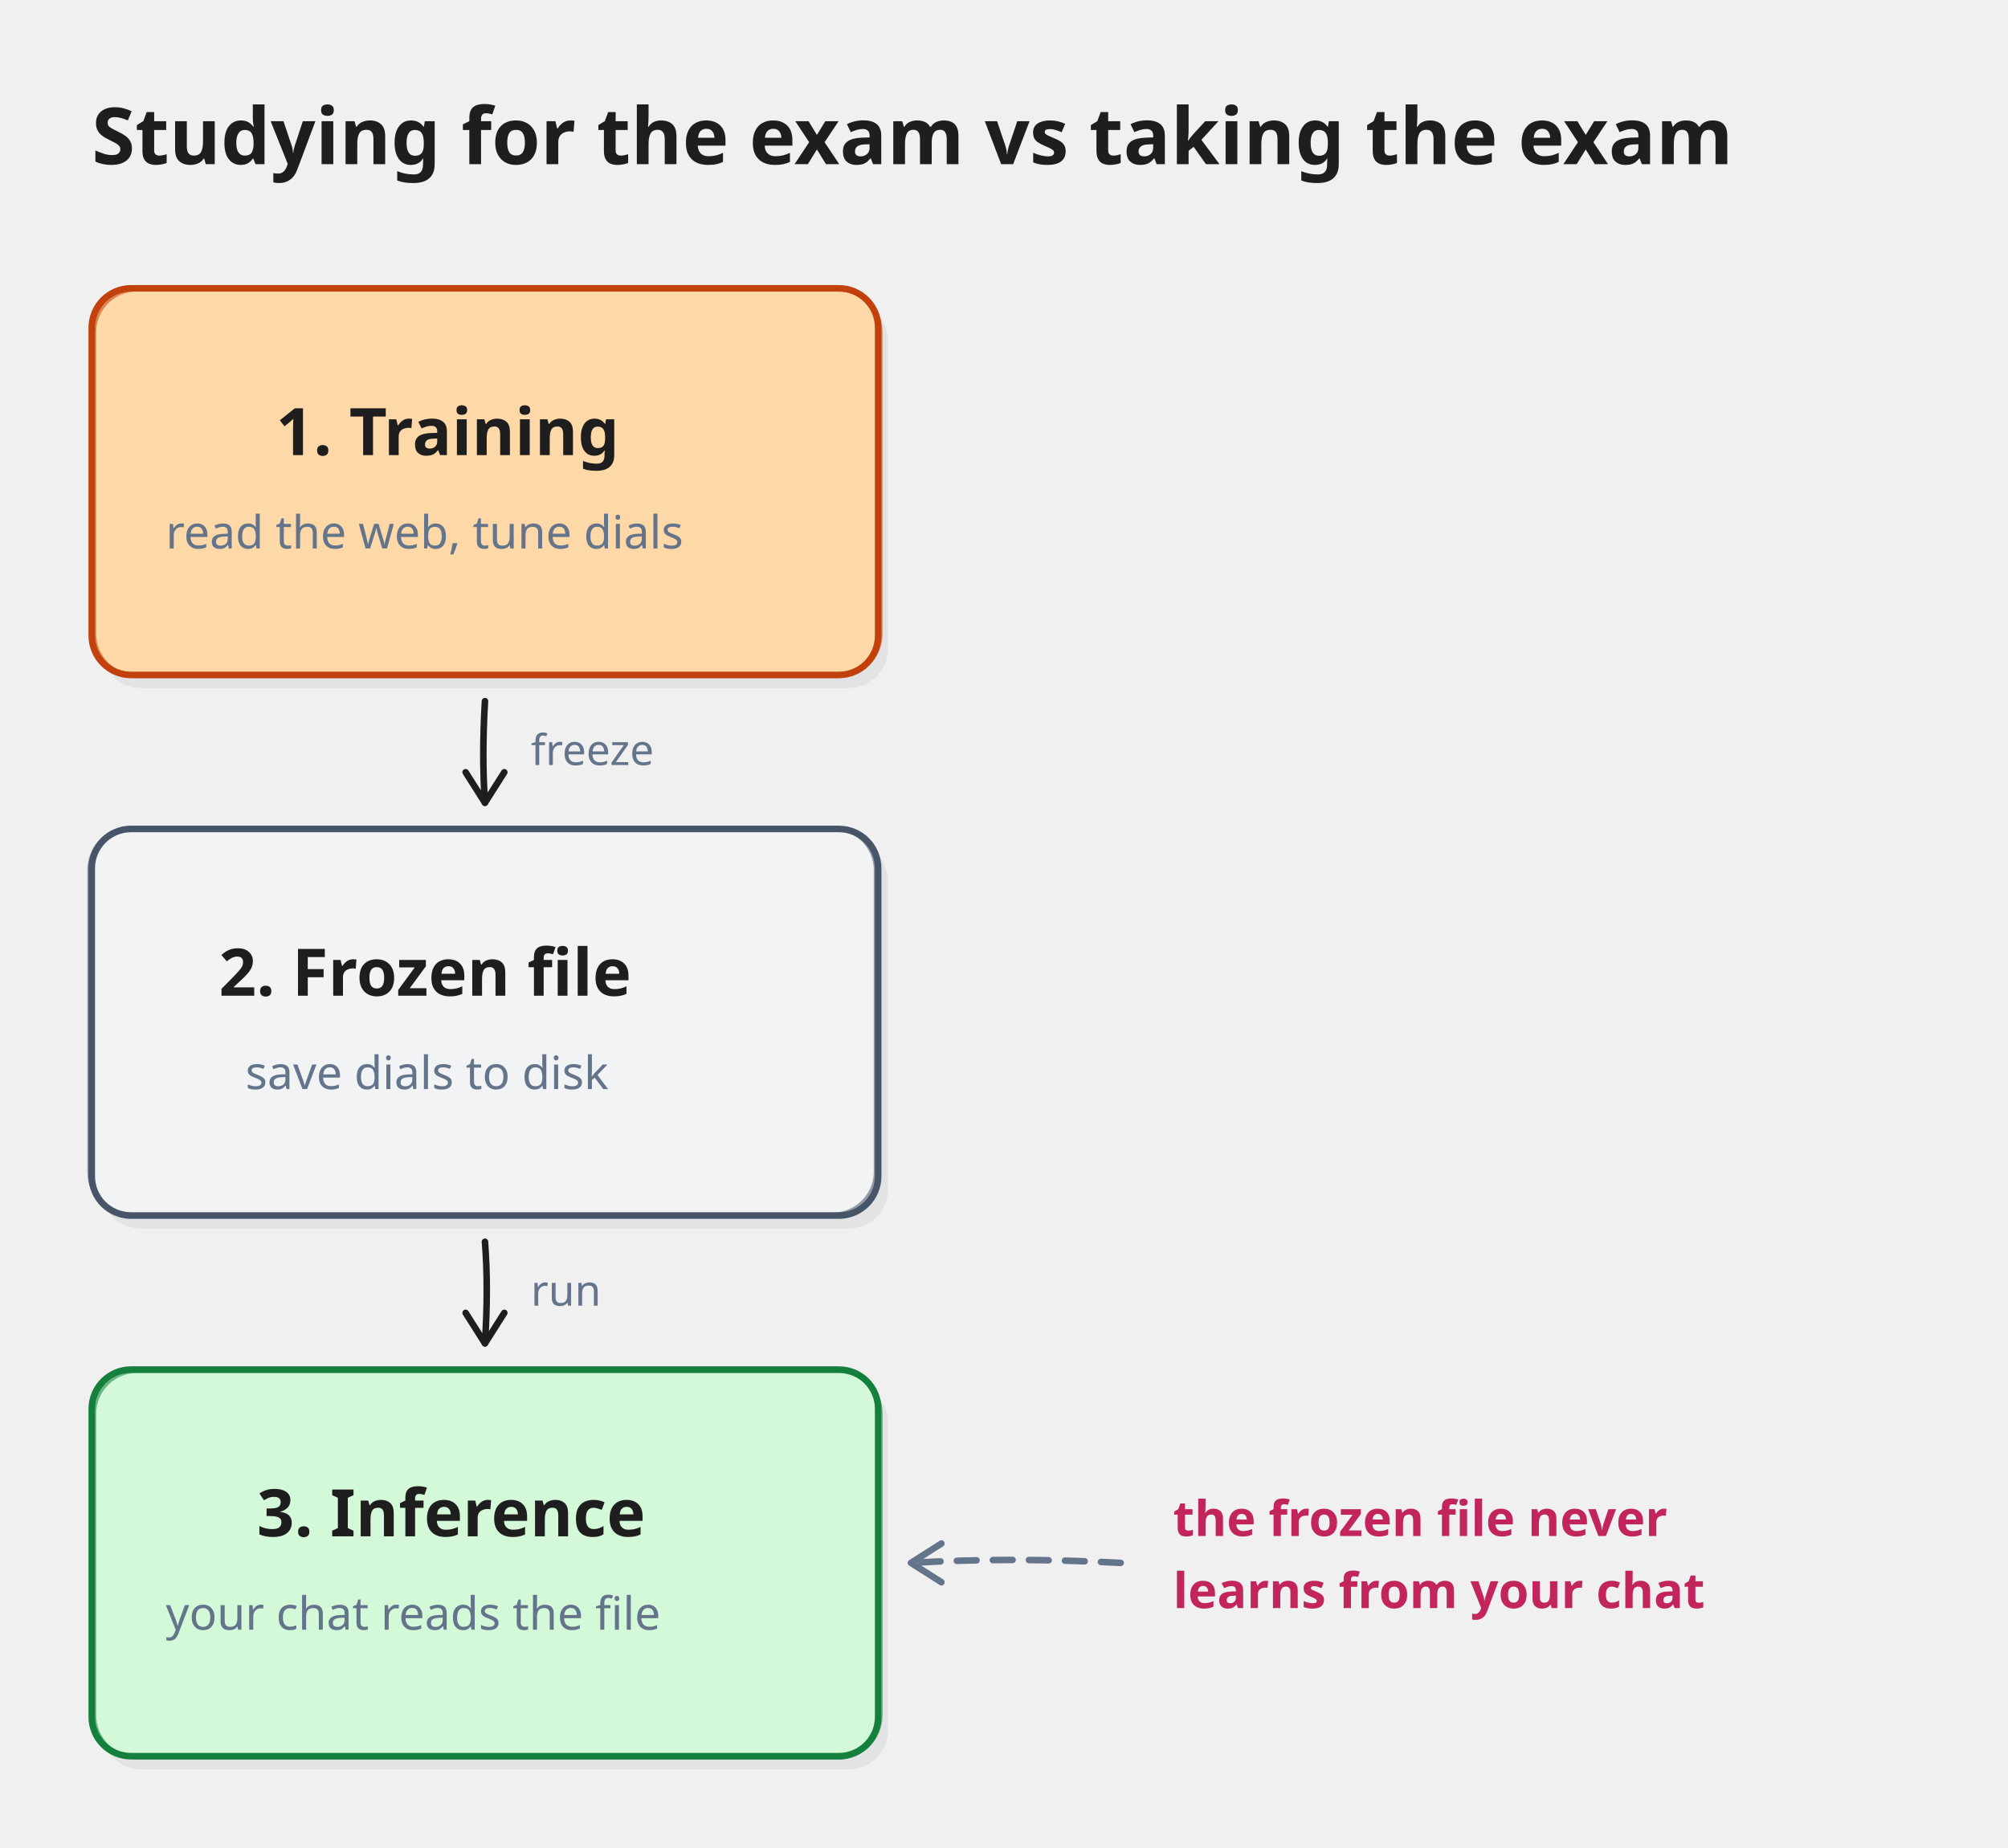
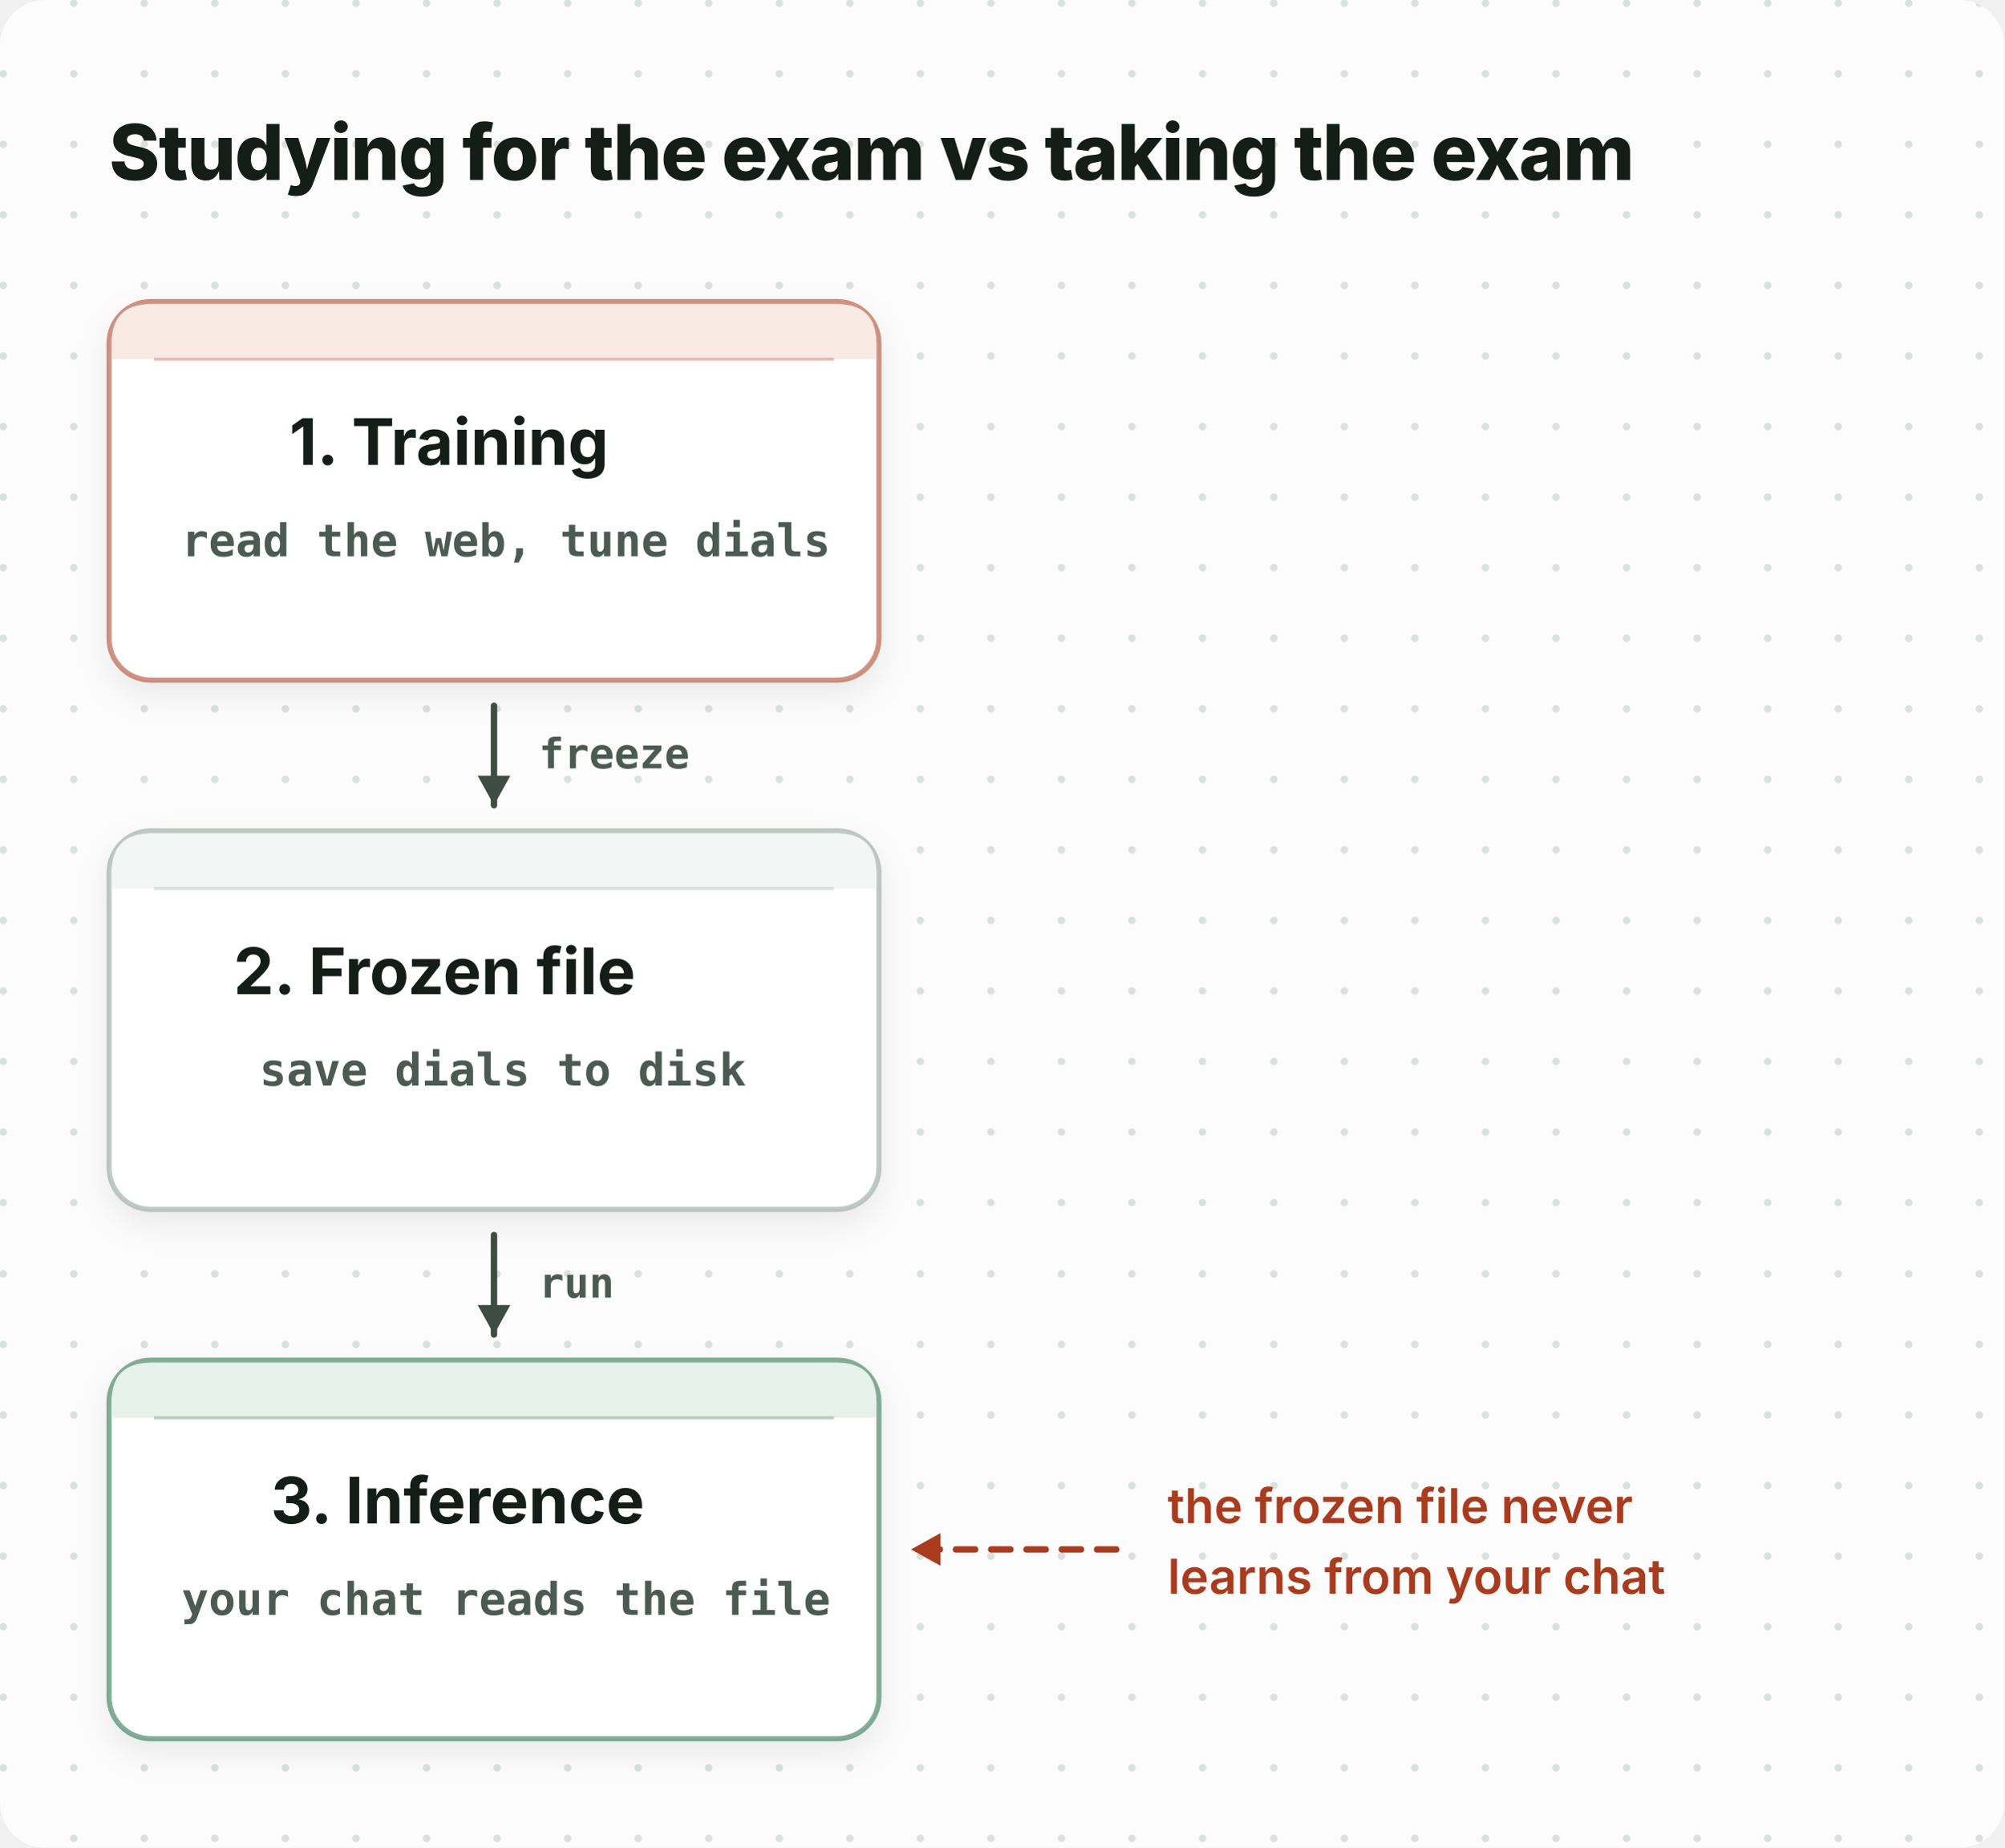
- <svg xmlns="http://www.w3.org/2000/svg" viewBox="-28.0 -28.0 612.8 564.0" width="100%" height="auto" class="excalidraw-svg">
+ <svg xmlns="http://www.w3.org/2000/svg" viewBox="-34.0 -34.0 624.8 576.0" width="100%" height="auto" class="excalidraw-svg">
  <defs>
+     <pattern id="draft-dots" width="22" height="22" patternUnits="userSpaceOnUse">
+       <circle cx="11" cy="11" r="1.15" fill="#c7d3cc" opacity="0.65" />
+     </pattern>
+     <filter id="card-shadow" x="-10%" y="-10%" width="125%" height="130%">
+       <feDropShadow dx="0" dy="4" stdDeviation="5" flood-color="#141d18" flood-opacity="0.08" />
+     </filter>
    <style>
- .excalidraw-text { font-family: "Virgil", "Comic Neue", "Caveat", "Segoe Print", "Bradley Hand", ui-rounded, sans-serif; }
+ .ed-title { font-family: "Bricolage Grotesque", -apple-system, BlinkMacSystemFont, sans-serif; letter-spacing: -0.015em; }
+ .ed-label { font-family: "Bricolage Grotesque", -apple-system, BlinkMacSystemFont, sans-serif; }
+ .ed-mono  { font-family: "IBM Plex Mono", ui-monospace, SFMono-Regular, monospace; }
</style>
  </defs>
-   <text x="0.0" y="22.1" font-size="24" font-weight="700" fill="#1e1e1e" class="excalidraw-text">Studying for the exam vs taking the exam</text>
-   <rect x="3.0" y="64.0" width="240.0" height="118.0" rx="12" fill="#0f172a" fill-opacity="0.06" />
-   <rect x="0.0" y="60.0" width="240.0" height="118.0" rx="12" fill="#ffd8a8" stroke="#c2410c" stroke-width="2" />
-   <rect x="0.8" y="60.4" width="240.0" height="118.0" rx="13" fill="none" stroke="#c2410c" stroke-width="1.1" stroke-opacity="0.55" />
-   <text x="56.2" y="110.9" font-size="20" font-weight="700" fill="#1e1e1e" class="excalidraw-text">1. Training</text>
-   <text x="22.6" y="139.4" font-size="14" font-weight="500" fill="#64748b" class="excalidraw-text">read the web, tune dials</text>
-   <rect x="3.0" y="229.0" width="240.0" height="118.0" rx="12" fill="#0f172a" fill-opacity="0.06" />
-   <rect x="0.0" y="225.0" width="240.0" height="118.0" rx="12" fill="#f1f3f5" stroke="#475569" stroke-width="2" />
-   <rect x="-0.8" y="224.6" width="240.0" height="118.0" rx="13" fill="none" stroke="#475569" stroke-width="1.1" stroke-opacity="0.55" />
-   <text x="38.8" y="275.9" font-size="20" font-weight="700" fill="#1e1e1e" class="excalidraw-text">2. Frozen file</text>
-   <text x="46.9" y="304.4" font-size="14" font-weight="500" fill="#64748b" class="excalidraw-text">save dials to disk</text>
-   <rect x="3.0" y="394.0" width="240.0" height="118.0" rx="12" fill="#0f172a" fill-opacity="0.06" />
-   <rect x="0.0" y="390.0" width="240.0" height="118.0" rx="12" fill="#d3f9d8" stroke="#15803d" stroke-width="2" />
-   <rect x="0.8" y="390.5" width="240.0" height="118.0" rx="13" fill="none" stroke="#15803d" stroke-width="1.1" stroke-opacity="0.55" />
-   <text x="50.4" y="440.9" font-size="20" font-weight="700" fill="#1e1e1e" class="excalidraw-text">3. Inference</text>
-   <text x="22.6" y="469.4" font-size="14" font-weight="500" fill="#64748b" class="excalidraw-text">your chat reads the file</text>
-   <path d="M 120.0 186.0 Q 119.0 203.1 120.0 217.0" fill="none" stroke="#1e1e1e" stroke-width="2" stroke-linecap="round" stroke-linejoin="round" />
-   <path d="M 114.1 207.7 L 120.0 217.0 L 125.9 207.7" fill="none" stroke="#1e1e1e" stroke-width="2" stroke-linecap="round" stroke-linejoin="round" />
-   <text x="134.0" y="205.5" font-size="13" font-weight="500" fill="#64748b" class="excalidraw-text">freeze</text>
-   <path d="M 120.0 351.0 Q 121.1 365.0 120.0 382.0" fill="none" stroke="#1e1e1e" stroke-width="2" stroke-linecap="round" stroke-linejoin="round" />
-   <path d="M 114.1 372.7 L 120.0 382.0 L 125.9 372.7" fill="none" stroke="#1e1e1e" stroke-width="2" stroke-linecap="round" stroke-linejoin="round" />
-   <text x="134.0" y="370.5" font-size="13" font-weight="500" fill="#64748b" class="excalidraw-text">run</text>
-   <text x="330.0" y="440.8" font-size="15" font-weight="600" fill="#c2255c" class="excalidraw-text">the frozen file never</text>
-   <text x="330.0" y="462.8" font-size="15" font-weight="600" fill="#c2255c" class="excalidraw-text">learns from your chat</text>
-   <path d="M 314.0 449.0 Q 280.3 447.2 250.0 449.0" fill="none" stroke="#64748b" stroke-width="2" stroke-linecap="round" stroke-linejoin="round" stroke-dasharray="6 5" />
-   <path d="M 259.3 443.1 L 250.0 449.0 L 259.3 454.9" fill="none" stroke="#64748b" stroke-width="2" stroke-linecap="round" stroke-linejoin="round" />
+   <rect x="-34.0" y="-34.0" width="624.8" height="576.0" rx="14" fill="#fbfcfb" />
+   <rect x="-34.0" y="-34.0" width="624.8" height="576.0" rx="14" fill="url(#draft-dots)" />
+   <text x="0.0" y="22.1" font-size="24" font-weight="800" fill="#141d18" class="ed-title">Studying for the exam vs taking the exam</text>
+   <rect x="0.0" y="60.0" width="240.0" height="118.0" rx="13" fill="#ffffff" stroke="#a93b1f" stroke-opacity="0.55" stroke-width="1.6" filter="url(#card-shadow)" />
+   <path d="M 13.0 60.8 H 227.0 Q 239.2 60.8 239.2 73.0 V 78.0 H 0.8 V 73.0 Q 0.8 60.8 13.0 60.8 Z" fill="#faeae4" />
+   <line x1="14.0" y1="78.0" x2="226.0" y2="78.0" stroke="#a93b1f" stroke-opacity="0.28" stroke-width="1" />
+   <text x="56.2" y="110.9" font-size="20" font-weight="700" fill="#141d18" class="ed-label">1. Training</text>
+   <text x="22.6" y="139.4" font-size="14" font-weight="600" fill="#4b5b53" class="ed-mono">read the web, tune dials</text>
+   <rect x="0.0" y="225.0" width="240.0" height="118.0" rx="13" fill="#ffffff" stroke="#8d9c94" stroke-opacity="0.55" stroke-width="1.6" filter="url(#card-shadow)" />
+   <path d="M 13.0 225.8 H 227.0 Q 239.2 225.8 239.2 238.0 V 243.0 H 0.8 V 238.0 Q 0.8 225.8 13.0 225.8 Z" fill="#f3f6f4" />
+   <line x1="14.0" y1="243.0" x2="226.0" y2="243.0" stroke="#8d9c94" stroke-opacity="0.28" stroke-width="1" />
+   <text x="38.8" y="275.9" font-size="20" font-weight="700" fill="#141d18" class="ed-label">2. Frozen file</text>
+   <text x="46.9" y="304.4" font-size="14" font-weight="600" fill="#4b5b53" class="ed-mono">save dials to disk</text>
+   <rect x="0.0" y="390.0" width="240.0" height="118.0" rx="13" fill="#ffffff" stroke="#1f6a44" stroke-opacity="0.55" stroke-width="1.6" filter="url(#card-shadow)" />
+   <path d="M 13.0 390.8 H 227.0 Q 239.2 390.8 239.2 403.0 V 408.0 H 0.8 V 403.0 Q 0.8 390.8 13.0 390.8 Z" fill="#e6f2eb" />
+   <line x1="14.0" y1="408.0" x2="226.0" y2="408.0" stroke="#1f6a44" stroke-opacity="0.28" stroke-width="1" />
+   <text x="50.4" y="440.9" font-size="20" font-weight="700" fill="#141d18" class="ed-label">3. Inference</text>
+   <text x="22.6" y="469.4" font-size="14" font-weight="600" fill="#4b5b53" class="ed-mono">your chat reads the file</text>
+   <path d="M 120.0 186.0 L 120.0 217.0" fill="none" stroke="#3e4c44" stroke-width="2.0" stroke-linecap="round" stroke-linejoin="round" />
+   <polygon points="120.0,217.0 114.9,207.8 125.1,207.8" fill="#3e4c44" />
+   <text x="134.0" y="205.5" font-size="13" font-weight="600" fill="#4b5b53" class="ed-mono">freeze</text>
+   <path d="M 120.0 351.0 L 120.0 382.0" fill="none" stroke="#3e4c44" stroke-width="2.0" stroke-linecap="round" stroke-linejoin="round" />
+   <polygon points="120.0,382.0 114.9,372.8 125.1,372.8" fill="#3e4c44" />
+   <text x="134.0" y="370.5" font-size="13" font-weight="600" fill="#4b5b53" class="ed-mono">run</text>
+   <text x="330.0" y="440.8" font-size="15" font-weight="600" fill="#a93b1f" class="ed-label">the frozen file never</text>
+   <text x="330.0" y="462.8" font-size="15" font-weight="600" fill="#a93b1f" class="ed-label">learns from your chat</text>
+   <path d="M 314.0 449.0 L 250.0 449.0" fill="none" stroke="#a93b1f" stroke-width="2.0" stroke-linecap="round" stroke-linejoin="round" stroke-dasharray="6 5" />
+   <polygon points="250.0,449.0 259.2,443.9 259.2,454.1" fill="#a93b1f" />
</svg>
